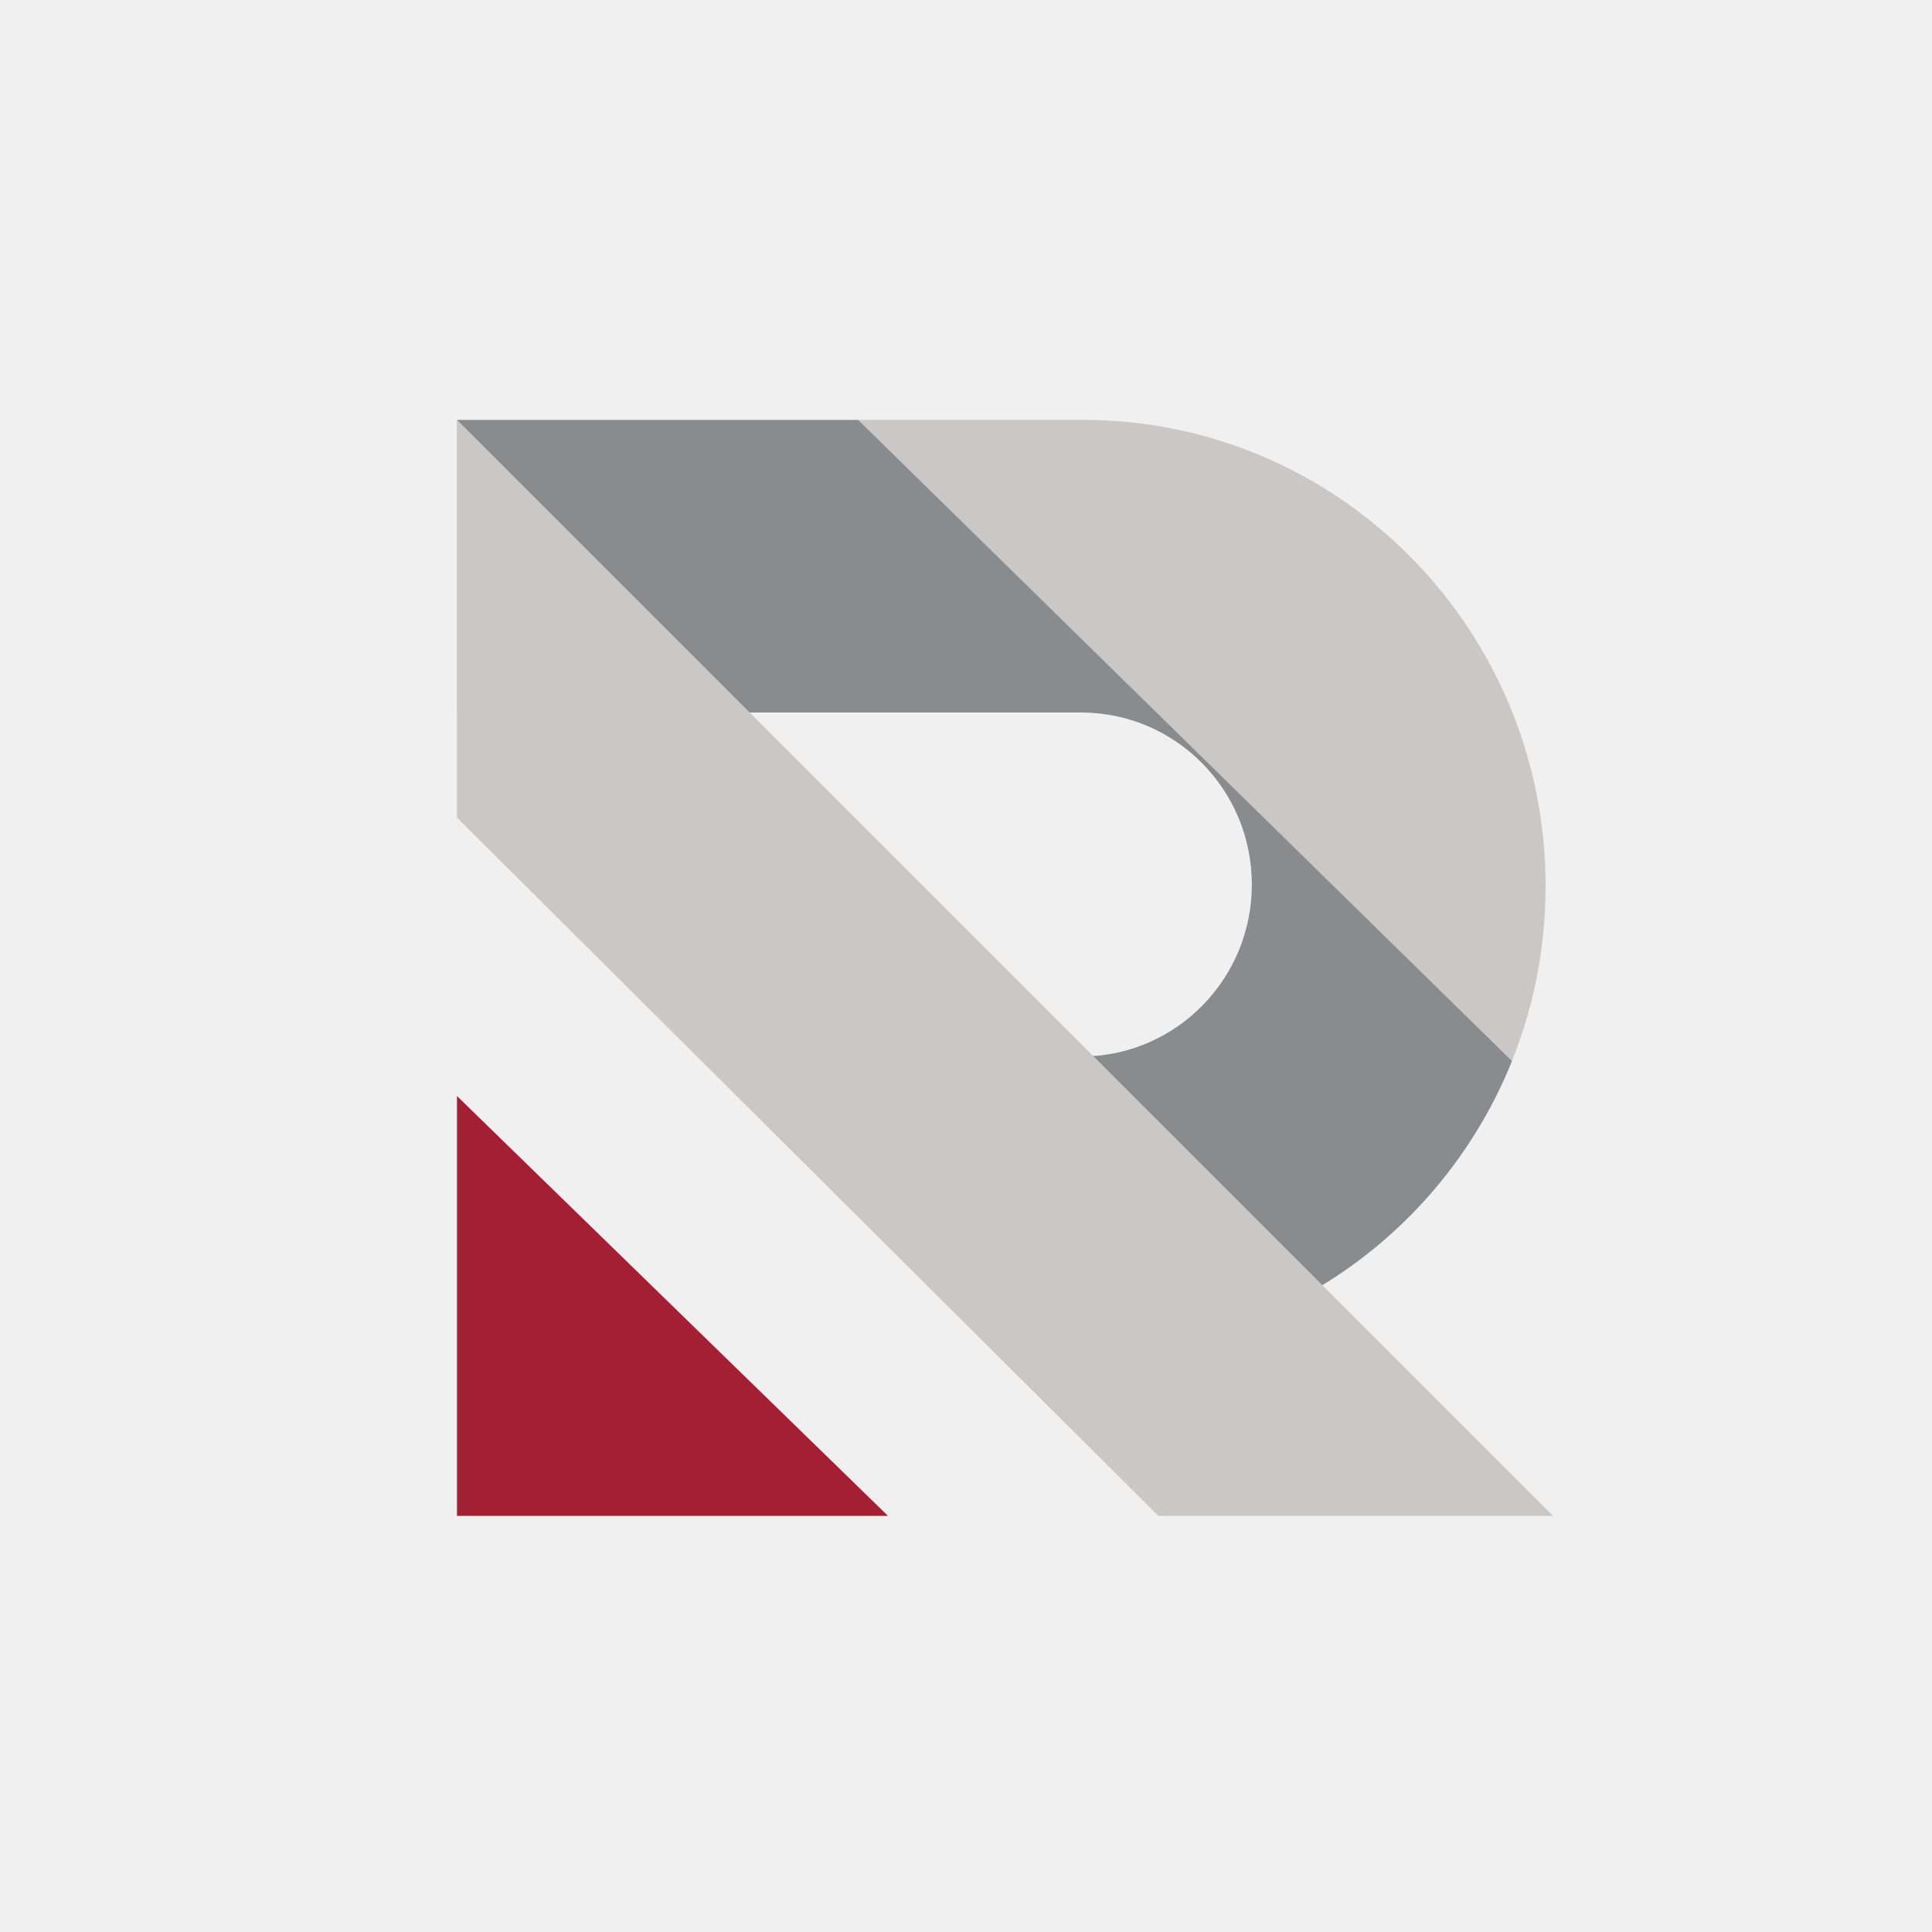
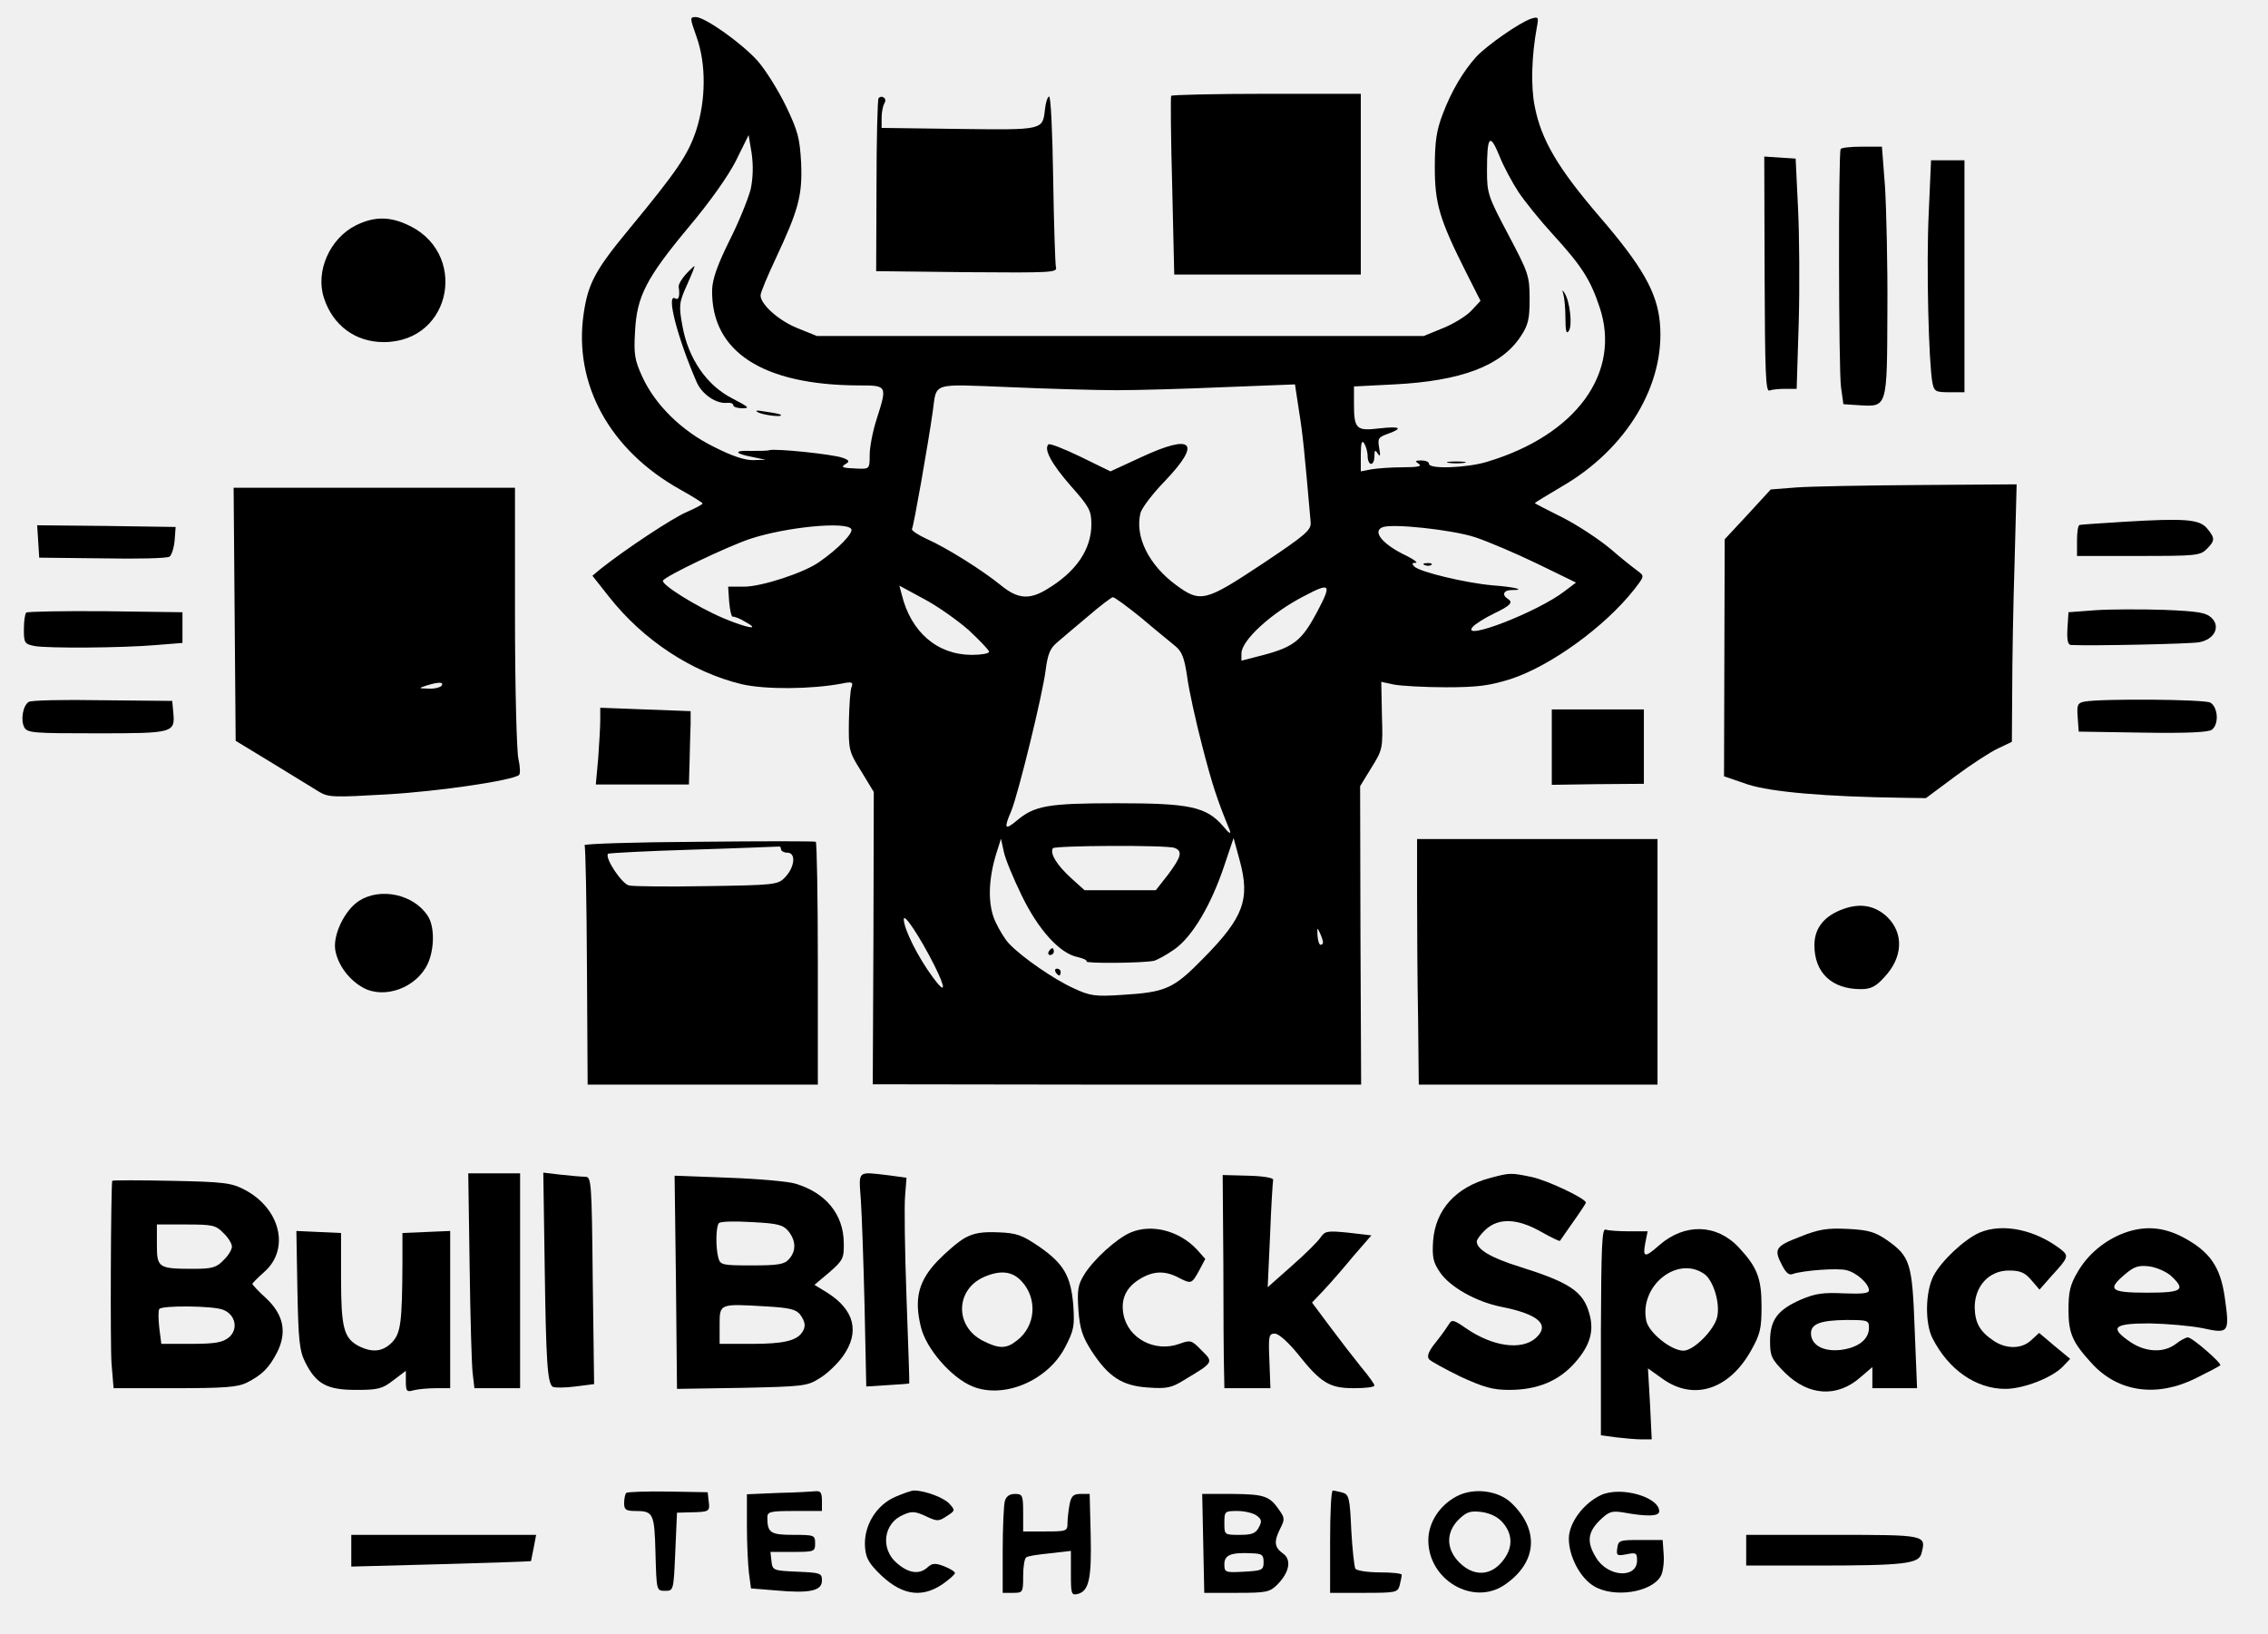
- <svg xmlns="http://www.w3.org/2000/svg" xmlns:xlink="http://www.w3.org/1999/xlink" width="520px" height="520px" viewBox="0 0 520 520" version="1.1" style="background: #333D47;">
-   <defs>
-     <path d="M168.411,0 C237.219,0 293,56.188 293,125.5 C293,194.812 237.219,251 168.411,251 L168.41,171.369 L168.741,171.366 C193.779,170.957 213.95,150.385 213.95,125.067 C213.95,99.638 193.601,78.997 168.411,78.764 L0,78.762 L0,0 Z" id="path-1" />
-   </defs>
-   <g id="logo-MIT" stroke="none" stroke-width="1" fill="none" fill-rule="evenodd">
-     <g id="Logo" transform="translate(123, 113)">
-       <polygon id="左下角" fill="#A31F34" points="-1.46896384e-14 182 116 295 0 295" />
-       <polygon id="梯形" fill="#C9C8C7" points="-1.35612008e-14 3.96601155e-15 295 295 188.783 295 -1.35612008e-14 107.068" />
-       <mask id="mask-2" fill="white">
-         <use xlink:href="#path-1" />
-       </mask>
-       <use id="Combined-Shape" fill="#C9C8C7" xlink:href="#path-1" />
-       <polygon id="阴影" fill="#8A8B8C" mask="url(#mask-2)" points="0 0 107.937 3.96601155e-15 295 183.425 295 295" />
-     </g>
+ <svg xmlns="http://www.w3.org/2000/svg" version="1.0" width="665pt" height="479pt" viewBox="0 0 665 479" preserveAspectRatio="xMidYMid meet">
+   <g transform="translate(0,479) scale(0.1,-0.1)" fill="#000000" stroke="none">
+     <path d="M2042 4683 c29 -80 28 -187 -1 -276 -24 -72 -58 -121 -195 -287 -101 -122 -122 -161 -135 -252 -29 -205 77 -398 283 -513 36 -20 66 -39 66 -41 0 -3 -21 -14 -46 -25 -41 -17 -180 -109 -253 -167 l-24 -20 49 -62 c100 -127 243 -221 389 -256 69 -16 204 -15 294 2 29 6 33 4 28 -10 -4 -9 -7 -55 -8 -102 -1 -82 0 -88 36 -145 l37 -61 -1 -429 -2 -428 716 -1 716 0 -2 438 -1 437 33 54 c33 53 34 56 31 153 l-2 99 37 -8 c21 -4 90 -8 153 -8 94 0 128 5 189 24 117 38 276 153 362 262 31 40 31 40 11 55 -11 8 -47 36 -79 64 -32 27 -95 69 -140 92 -46 23 -83 42 -83 43 0 1 36 23 80 49 190 110 303 299 287 479 -8 90 -52 167 -178 313 -121 141 -170 224 -189 322 -12 59 -9 149 6 231 6 31 5 33 -17 26 -33 -11 -128 -77 -160 -111 -38 -42 -73 -100 -99 -169 -18 -47 -23 -81 -23 -155 0 -106 13 -152 92 -309 l42 -83 -27 -29 c-15 -16 -53 -39 -83 -51 l-56 -23 -890 0 -890 0 -57 23 c-55 22 -108 70 -108 96 0 8 20 56 44 107 67 143 79 185 75 281 -4 73 -9 93 -45 168 -23 47 -60 106 -83 132 -47 52 -154 128 -181 128 -18 0 -17 -3 2 -57z m159 -448 c-7 -27 -34 -95 -62 -150 -36 -73 -50 -113 -51 -145 -3 -181 148 -279 430 -280 84 0 84 0 52 -100 -11 -34 -20 -81 -20 -104 0 -40 -1 -41 -33 -40 -50 2 -53 4 -37 14 12 7 10 11 -10 18 -27 10 -198 28 -215 22 -5 -2 -30 -2 -54 -2 -51 2 -48 -8 6 -18 l38 -8 -36 -1 c-24 -1 -63 12 -116 39 -95 47 -172 123 -210 206 -22 48 -25 66 -21 132 5 103 33 157 158 307 60 71 116 150 138 194 l37 75 9 -54 c5 -36 4 -72 -3 -105z m2252 -9 c19 -28 64 -84 100 -123 84 -92 110 -132 137 -213 65 -193 -69 -376 -330 -454 -59 -18 -170 -22 -170 -6 0 6 -10 10 -22 10 -19 0 -20 -2 -8 -10 11 -7 -3 -10 -46 -10 -34 0 -76 -3 -93 -6 l-31 -6 0 48 c0 35 3 45 10 34 5 -8 10 -25 10 -37 0 -13 5 -23 10 -23 6 0 10 10 10 23 0 18 2 19 10 7 7 -11 8 -6 4 16 -5 28 -3 32 25 42 47 17 37 23 -25 16 -67 -8 -74 -2 -74 72 l0 51 118 6 c196 10 314 54 371 141 22 33 26 51 26 110 0 68 -4 77 -63 189 -59 111 -62 121 -62 186 0 102 8 113 36 45 12 -31 38 -79 57 -108z m-1178 -580 c61 0 203 4 316 9 l206 8 12 -79 c11 -67 16 -121 34 -325 2 -23 -14 -37 -143 -123 -166 -110 -180 -114 -252 -61 -80 59 -121 142 -104 211 4 15 36 57 71 93 109 114 83 141 -68 71 l-91 -42 -88 43 c-48 23 -90 40 -94 36 -14 -14 9 -57 66 -122 54 -61 60 -72 60 -112 0 -74 -45 -140 -131 -191 -51 -31 -85 -28 -133 11 -55 45 -162 112 -219 137 -26 12 -45 25 -43 29 5 8 47 247 61 345 12 86 -7 80 224 71 113 -5 256 -9 316 -9z m-779 -407 c7 -11 -38 -58 -93 -96 -44 -32 -170 -73 -221 -73 l-47 0 3 -45 c2 -24 7 -44 10 -43 4 1 21 -5 37 -15 48 -26 6 -19 -65 11 -79 34 -183 99 -176 110 9 14 187 99 255 122 106 35 282 52 297 29z m1829 -24 c39 -13 121 -48 183 -78 l113 -55 -33 -25 c-80 -62 -307 -149 -270 -105 7 8 35 26 62 39 50 24 58 33 40 44 -17 11 -11 25 12 25 45 0 10 9 -57 14 -78 7 -212 39 -228 55 -8 8 -7 11 4 11 7 0 -4 9 -26 20 -70 33 -102 71 -72 84 28 12 204 -7 272 -29z m-1484 -273 c32 -30 59 -58 59 -63 0 -5 -23 -9 -50 -9 -101 0 -179 66 -206 177 l-7 26 72 -39 c40 -21 99 -63 132 -92z m1022 56 c-45 -85 -68 -104 -157 -128 l-66 -17 0 21 c0 39 89 120 185 169 76 40 80 35 38 -45z m-516 -20 c41 -35 87 -72 100 -83 19 -16 26 -35 34 -90 5 -38 25 -129 44 -202 30 -116 44 -158 81 -248 4 -12 -3 -8 -19 12 -50 58 -98 68 -312 68 -204 0 -242 -7 -295 -52 -34 -28 -37 -22 -15 29 21 51 93 346 101 414 6 46 13 63 33 80 14 12 55 47 91 77 36 31 69 56 73 56 4 1 42 -27 84 -61z m-351 -814 c49 -101 112 -170 164 -180 16 -4 28 -9 26 -13 -4 -6 163 -5 197 2 9 2 37 17 61 34 52 37 107 129 146 246 l27 80 18 -66 c31 -114 11 -167 -105 -285 -90 -92 -111 -101 -242 -109 -77 -5 -92 -3 -141 20 -57 26 -150 90 -188 130 -12 12 -30 42 -41 66 -22 49 -21 121 4 201 l13 41 8 -37 c4 -21 28 -79 53 -130z m448 140 c24 -9 20 -26 -19 -78 l-36 -46 -104 0 -105 0 -41 37 c-40 37 -61 70 -52 86 5 8 334 10 357 1z m-705 -343 c36 -72 34 -88 -4 -36 -43 58 -85 141 -85 170 0 20 48 -53 89 -134z m1140 67 c1 -5 -3 -8 -7 -8 -4 0 -8 12 -9 28 -1 23 -1 24 7 7 5 -11 9 -23 9 -27z" />
+     <path d="M2011 3986 c-12 -13 -22 -30 -21 -37 4 -27 0 -40 -10 -34 -28 17 6 -115 63 -246 16 -36 58 -64 90 -60 9 1 17 -2 17 -7 0 -5 12 -9 27 -9 23 0 18 4 -30 29 -75 38 -129 117 -146 212 -11 60 -10 69 13 120 14 31 24 56 22 56 -1 0 -13 -11 -25 -24z" />
+     <path d="M2225 3580 c19 -8 73 -14 64 -6 -2 2 -22 6 -44 9 -28 5 -34 4 -20 -3z" />
+     <path d="M4584 3927 c3 -10 6 -42 6 -70 0 -38 3 -48 10 -37 11 16 3 86 -12 110 -8 12 -8 11 -4 -3z" />
+     <path d="M4248 3433 c12 -2 32 -2 45 0 12 2 2 4 -23 4 -25 0 -35 -2 -22 -4z" />
+     <path d="M4178 3133 c7 -3 16 -2 19 1 4 3 -2 6 -13 5 -11 0 -14 -3 -6 -6z" />
+     <path d="M3075 2000 c-3 -5 -1 -10 4 -10 6 0 11 5 11 10 0 6 -2 10 -4 10 -3 0 -8 -4 -11 -10z" />
+     <path d="M3095 1940 c3 -5 8 -10 11 -10 2 0 4 5 4 10 0 6 -5 10 -11 10 -5 0 -7 -4 -4 -10z" />
+     <path d="M3434 4509 c-2 -4 -1 -123 3 -265 l6 -259 274 0 273 0 0 265 0 265 -276 0 c-152 0 -278 -3 -280 -6z" />
+     <path d="M2576 4502 c-3 -5 -6 -121 -6 -258 l-1 -249 266 -3 c251 -2 266 -1 261 15 -2 10 -6 127 -8 260 -2 136 -7 242 -12 240 -5 -2 -10 -18 -12 -37 -7 -62 -4 -61 -253 -58 l-226 3 0 30 c0 17 4 35 8 42 4 6 4 14 -2 17 -5 4 -12 2 -15 -2z" />
+     <path d="M5397 4353 c-7 -14 -6 -646 1 -698 l7 -50 45 -3 c84 -5 83 -10 84 274 1 137 -3 302 -7 367 l-9 117 -58 0 c-33 0 -61 -3 -63 -7z" />
+     <path d="M5174 3985 c1 -283 3 -344 14 -340 8 3 28 5 47 5 l33 0 6 193 c3 105 2 257 -2 337 l-7 145 -46 3 -46 3 1 -346z" />
+     <path d="M5655 4160 c-7 -150 0 -432 11 -492 5 -26 10 -28 50 -28 l44 0 0 340 0 340 -49 0 -49 0 -7 -160z" />
+     <path d="M1043 4129 c-76 -38 -119 -135 -93 -213 26 -80 92 -129 175 -129 203 0 251 269 63 347 -51 22 -95 20 -145 -5z" />
+     <path d="M5269 3361 l-77 -6 -67 -73 -68 -73 -1 -347 -1 -348 70 -24 c68 -22 228 -36 456 -39 l66 -1 86 64 c47 35 104 72 126 82 l40 19 1 151 c0 83 3 253 7 377 l6 227 -284 -2 c-156 -1 -318 -4 -360 -7z" />
+     <path d="M688 2989 l3 -371 107 -65 c59 -36 121 -74 137 -84 28 -17 43 -17 200 -8 154 9 369 41 387 57 4 4 3 25 -2 47 -5 22 -10 210 -10 418 l0 377 -412 0 -413 0 3 -371z m607 -209 c-3 -5 -21 -10 -38 -9 -31 1 -31 1 -7 9 36 11 52 11 45 0z" />
+     <path d="M6225 3260 c-66 -4 -123 -8 -127 -9 -5 0 -8 -21 -8 -46 l0 -45 180 0 c167 0 181 1 200 20 25 25 25 32 2 60 -22 28 -67 31 -247 20z" />
+     <path d="M112 3203 l3 -48 185 -2 c102 -2 190 0 197 5 6 4 13 25 15 47 l3 40 -203 3 -203 2 3 -47z" />
+     <path d="M6145 3001 l-80 -6 -3 -47 c-2 -34 1 -48 10 -49 60 -3 350 3 376 8 45 8 64 46 36 72 -16 15 -40 19 -139 23 -66 2 -156 2 -200 -1z" />
+     <path d="M77 2994 c-4 -4 -7 -26 -7 -49 0 -40 2 -43 31 -49 38 -7 255 -6 359 3 l75 6 0 45 0 45 -226 3 c-124 1 -228 -1 -232 -4z" />
+     <path d="M84 2732 c-17 -11 -24 -53 -13 -74 9 -17 26 -18 213 -18 225 0 230 1 224 62 l-3 33 -205 2 c-113 2 -210 0 -216 -5z" />
+     <path d="M6112 2733 c-20 -4 -23 -9 -20 -46 l3 -42 189 -3 c130 -2 193 1 202 9 21 17 17 66 -5 79 -19 10 -320 12 -369 3z" />
+     <path d="M1760 2679 c0 -20 -3 -70 -6 -112 l-7 -77 137 0 136 0 2 70 c1 39 2 87 3 108 l0 37 -133 5 -132 5 0 -36z" />
+     <path d="M4550 2600 l0 -111 135 2 135 1 0 109 0 109 -135 0 -135 0 0 -110z" />
+     <path d="M2047 2322 c-186 -1 -336 -6 -333 -10 3 -5 6 -165 7 -355 l2 -347 338 0 337 0 0 355 c0 195 -3 356 -6 357 -4 2 -159 2 -345 0z m243 -22 c0 -5 9 -10 19 -10 26 0 21 -44 -8 -73 -20 -21 -32 -22 -228 -25 -113 -2 -216 -1 -229 2 -22 6 -72 82 -61 93 3 2 115 8 249 12 133 4 246 9 251 9 4 1 7 -2 7 -8z" />
+     <path d="M4155 2162 c0 -92 1 -254 3 -359 l2 -193 350 0 350 0 0 360 0 360 -352 0 -353 0 0 -168z" />
+     <path d="M1053 2149 c-42 -27 -77 -99 -70 -144 7 -43 40 -88 82 -111 63 -34 156 0 189 70 20 43 21 110 0 141 -41 63 -138 84 -201 44z" />
+     <path d="M5405 2125 c-56 -20 -85 -56 -85 -106 0 -81 51 -129 136 -129 29 0 44 7 69 35 55 58 58 130 7 178 -35 32 -77 40 -127 22z" />
+     <path d="M1377 1078 c2 -150 6 -292 9 -315 l5 -43 67 0 67 0 0 315 0 315 -76 0 -76 0 4 -272z" />
+     <path d="M1597 1084 c4 -287 8 -350 24 -360 6 -3 35 -3 66 1 l55 7 -4 304 c-3 296 -4 304 -23 304 -11 0 -43 3 -71 6 l-51 6 4 -268z" />
+     <path d="M2524 1273 c3 -43 8 -184 11 -313 l5 -235 63 4 c34 2 62 4 63 5 1 0 -3 114 -8 251 -5 138 -7 273 -4 301 l4 51 -51 7 c-95 11 -89 16 -83 -71z" />
+     <path d="M3587 1085 c0 -143 1 -284 2 -312 l1 -53 68 0 67 0 -3 80 c-3 73 -2 80 16 80 11 0 38 -24 66 -58 69 -87 94 -102 166 -102 33 0 60 3 60 8 0 4 -17 28 -39 54 -21 26 -62 79 -91 118 l-53 71 35 37 c19 20 58 65 86 99 l53 61 -68 8 c-61 6 -68 5 -81 -14 -7 -11 -45 -49 -84 -83 l-71 -63 7 153 c3 84 8 157 9 162 1 6 -31 11 -73 12 l-75 2 2 -260z" />
+     <path d="M4368 1336 c-100 -27 -159 -93 -166 -184 -3 -47 0 -63 20 -92 29 -43 105 -86 178 -101 112 -22 146 -53 103 -92 -42 -37 -127 -25 -205 29 -33 23 -41 26 -48 14 -5 -8 -22 -33 -39 -54 -22 -27 -28 -42 -21 -51 5 -6 47 -29 92 -51 68 -31 94 -39 143 -39 83 0 146 26 194 81 43 49 56 92 41 143 -18 65 -58 91 -204 137 -84 26 -126 51 -126 74 0 6 12 22 26 35 38 35 93 33 162 -6 30 -17 55 -29 56 -27 1 2 19 27 39 56 20 28 37 54 37 56 0 12 -112 65 -158 75 -63 13 -64 13 -124 -3z" />
+     <path d="M1982 1031 l3 -313 190 3 c180 4 192 5 228 28 22 13 52 42 68 64 51 71 35 137 -47 188 l-36 22 44 37 c40 35 43 41 42 87 -1 84 -54 147 -143 173 -20 6 -107 14 -194 17 l-159 6 4 -312z m330 149 c22 -28 23 -58 1 -82 -13 -15 -32 -18 -108 -18 -88 0 -93 1 -99 23 -8 31 -7 92 2 101 4 5 47 6 96 3 78 -4 92 -8 108 -27z m34 -244 c16 -22 17 -36 6 -52 -16 -25 -56 -34 -146 -34 l-96 0 0 54 c0 64 -2 64 133 56 73 -4 91 -9 103 -24z" />
+     <path d="M329 1328 c-4 -25 -6 -482 -2 -535 l6 -73 179 0 c145 0 185 3 211 16 46 23 66 44 89 88 30 59 20 111 -31 159 -23 21 -41 40 -41 43 0 2 16 18 35 35 76 67 47 186 -58 241 -38 20 -61 23 -214 26 -95 2 -173 2 -174 0z m326 -153 c14 -13 25 -31 25 -40 0 -9 -11 -27 -25 -40 -20 -21 -33 -25 -87 -25 -104 0 -108 3 -108 71 l0 59 85 0 c78 0 88 -2 110 -25z m-1 -225 c37 -14 46 -58 16 -82 -18 -14 -40 -18 -110 -18 l-87 0 -6 47 c-3 27 -3 51 0 55 6 11 157 10 187 -2z" />
+     <path d="M3314 1176 c-41 -18 -108 -79 -135 -123 -18 -29 -21 -45 -17 -103 4 -56 12 -79 38 -120 50 -77 90 -103 166 -108 55 -4 69 -1 106 22 87 52 87 52 51 87 -29 30 -32 31 -65 19 -72 -26 -151 16 -164 87 -8 44 7 78 48 103 39 24 73 25 112 5 39 -20 40 -20 62 20 l18 34 -24 27 c-52 56 -134 77 -196 50z" />
+     <path d="M4694 886 l0 -304 44 -6 c25 -3 58 -6 75 -6 l30 0 -5 104 -6 104 45 -32 c90 -63 193 -30 257 84 27 48 31 64 31 130 0 83 -13 115 -67 173 -65 69 -158 71 -232 7 -43 -38 -50 -38 -42 5 l7 35 -55 0 c-30 0 -60 2 -68 5 -11 4 -13 -50 -14 -299z m303 169 c27 -19 47 -86 38 -126 -9 -39 -69 -99 -99 -99 -36 0 -102 53 -109 88 -21 102 91 192 170 137z" />
+     <path d="M5278 1164 c-73 -28 -78 -36 -52 -85 11 -21 20 -29 31 -24 29 10 130 18 157 11 30 -7 66 -40 66 -59 0 -9 -19 -11 -73 -9 -60 3 -84 0 -126 -18 -69 -30 -91 -60 -91 -122 0 -44 4 -53 44 -93 69 -68 153 -73 221 -13 l35 30 0 -31 0 -31 65 0 66 0 -7 173 c-7 194 -13 213 -81 261 -35 24 -54 30 -115 33 -61 3 -85 -1 -140 -23z m202 -267 c0 -34 -32 -59 -85 -65 -50 -5 -85 15 -85 49 0 28 29 38 103 39 64 0 67 -1 67 -23z" />
+     <path d="M5804 1176 c-45 -20 -112 -83 -135 -127 -24 -48 -25 -138 -3 -182 47 -93 128 -149 214 -149 53 0 138 33 169 66 l21 22 -46 38 -45 38 -23 -21 c-27 -26 -72 -27 -109 -3 -42 28 -56 53 -57 99 0 62 42 108 100 108 34 0 47 -6 66 -28 l24 -28 37 42 c48 52 49 57 27 75 -76 59 -172 79 -240 50z" />
+     <path d="M6228 1175 c-56 -21 -106 -62 -136 -114 -22 -37 -27 -58 -27 -111 0 -70 12 -96 69 -158 77 -84 191 -100 306 -42 36 18 67 34 70 37 6 5 -82 82 -95 82 -5 0 -21 -8 -35 -19 -35 -27 -88 -25 -133 5 -63 43 -51 55 56 55 50 -1 120 -7 155 -14 78 -17 80 -14 65 92 -13 89 -44 133 -123 175 -58 30 -112 34 -172 12z m138 -126 c44 -41 33 -49 -71 -49 -108 0 -118 9 -63 55 26 22 39 26 71 22 21 -3 50 -16 63 -28z" />
+     <path d="M872 1008 c3 -149 6 -178 23 -212 32 -64 64 -81 149 -81 64 0 77 3 109 28 l37 28 0 -32 c0 -28 3 -31 23 -25 12 3 41 6 65 6 l42 0 0 231 0 230 -70 -3 -70 -3 0 -90 c-1 -173 -5 -203 -30 -230 -27 -28 -58 -32 -99 -11 -43 23 -51 54 -51 199 l0 132 -66 3 -65 3 3 -173z" />
+     <path d="M2830 1161 c-20 -11 -56 -42 -82 -69 -55 -58 -68 -110 -48 -192 15 -64 90 -150 152 -175 92 -37 220 17 271 115 26 50 28 62 24 123 -7 86 -28 122 -100 172 -50 34 -66 40 -120 42 -47 2 -71 -2 -97 -16z m165 -127 c48 -51 42 -132 -13 -174 -31 -25 -53 -25 -100 -1 -83 42 -81 150 3 187 48 21 83 17 110 -12z" />
+     <path d="M1836 413 c-3 -4 -6 -17 -6 -30 0 -19 5 -23 33 -23 53 0 56 -7 59 -125 3 -109 3 -109 28 -109 25 0 25 0 30 114 l5 115 35 1 c60 1 62 2 58 32 l-3 27 -116 2 c-64 1 -119 -1 -123 -4z" />
+     <path d="M2283 413 l-93 -4 0 -93 c0 -51 3 -113 6 -138 l6 -45 74 -6 c99 -9 134 -1 134 29 0 22 -4 23 -72 26 -71 3 -73 4 -76 31 l-3 27 65 0 c64 0 66 1 66 25 0 24 -2 25 -64 25 -67 0 -76 6 -76 51 0 17 8 19 80 19 l80 0 0 30 c0 23 -4 29 -17 28 -10 -1 -60 -4 -110 -5z" />
+     <path d="M2624 401 c-54 -24 -89 -81 -88 -139 1 -34 8 -50 35 -78 67 -70 128 -82 192 -39 20 14 37 29 37 33 0 4 -14 13 -32 20 -26 10 -35 9 -48 -3 -24 -22 -55 -18 -89 11 -51 42 -41 119 18 143 24 11 35 10 65 -4 34 -16 38 -16 62 0 25 16 25 17 8 36 -16 18 -72 39 -104 39 -8 0 -33 -9 -56 -19z" />
+     <path d="M3900 270 l0 -150 99 0 c94 0 99 1 105 22 3 13 6 26 6 31 0 4 -29 7 -64 7 -36 0 -68 5 -72 11 -3 6 -9 57 -12 114 -4 94 -7 104 -26 109 -12 3 -24 6 -28 6 -5 0 -8 -67 -8 -150z" />
+     <path d="M4273 404 c-51 -26 -85 -77 -85 -130 0 -116 131 -193 223 -131 96 65 104 161 20 241 -38 36 -109 45 -158 20z m134 -79 c30 -35 29 -76 -3 -114 -35 -42 -84 -43 -125 -2 -39 39 -40 88 -2 126 24 23 34 26 68 22 26 -4 48 -15 62 -32z" />
+     <path d="M4695 407 c-52 -24 -95 -82 -95 -128 0 -52 33 -115 73 -139 58 -36 171 -19 197 30 6 11 10 40 8 63 l-3 42 -65 0 c-61 0 -65 -1 -68 -24 -3 -22 -1 -23 27 -18 28 6 31 4 31 -18 0 -54 -86 -49 -120 8 -28 45 -25 74 10 109 27 26 35 29 68 24 71 -13 107 -12 107 3 0 42 -112 74 -170 48z" />
+     <path d="M2946 388 c-3 -13 -6 -78 -6 -145 l0 -123 30 0 c29 0 30 1 30 49 0 28 4 52 9 55 5 4 37 9 70 12 l61 7 0 -66 c0 -61 1 -65 21 -60 32 9 40 45 37 174 l-3 119 -26 0 c-22 0 -28 -6 -33 -31 -3 -17 -6 -42 -6 -55 0 -23 -3 -24 -65 -24 l-65 0 0 55 c0 51 -2 55 -24 55 -16 0 -26 -7 -30 -22z" />
+     <path d="M3528 265 l3 -145 95 0 c87 0 97 2 119 24 36 36 43 74 16 92 -25 18 -26 35 -7 73 13 25 13 31 -2 52 -29 43 -44 48 -137 49 l-90 0 3 -145z m156 82 c15 -11 17 -17 7 -35 -9 -18 -21 -22 -56 -22 -45 0 -45 0 -45 35 0 34 1 35 38 35 21 0 46 -6 56 -13z m21 -137 c0 -23 -4 -25 -57 -28 -56 -3 -58 -2 -58 22 0 27 19 35 80 32 30 -1 35 -4 35 -26z" />
+     <path d="M1030 244 l0 -47 262 7 c145 4 264 8 265 9 0 1 4 19 8 40 l7 37 -271 0 -271 0 0 -46z" />
+     <path d="M5120 245 l0 -45 203 0 c260 0 304 5 311 36 14 54 15 54 -260 54 l-254 0 0 -45z" />
  </g>
</svg>
